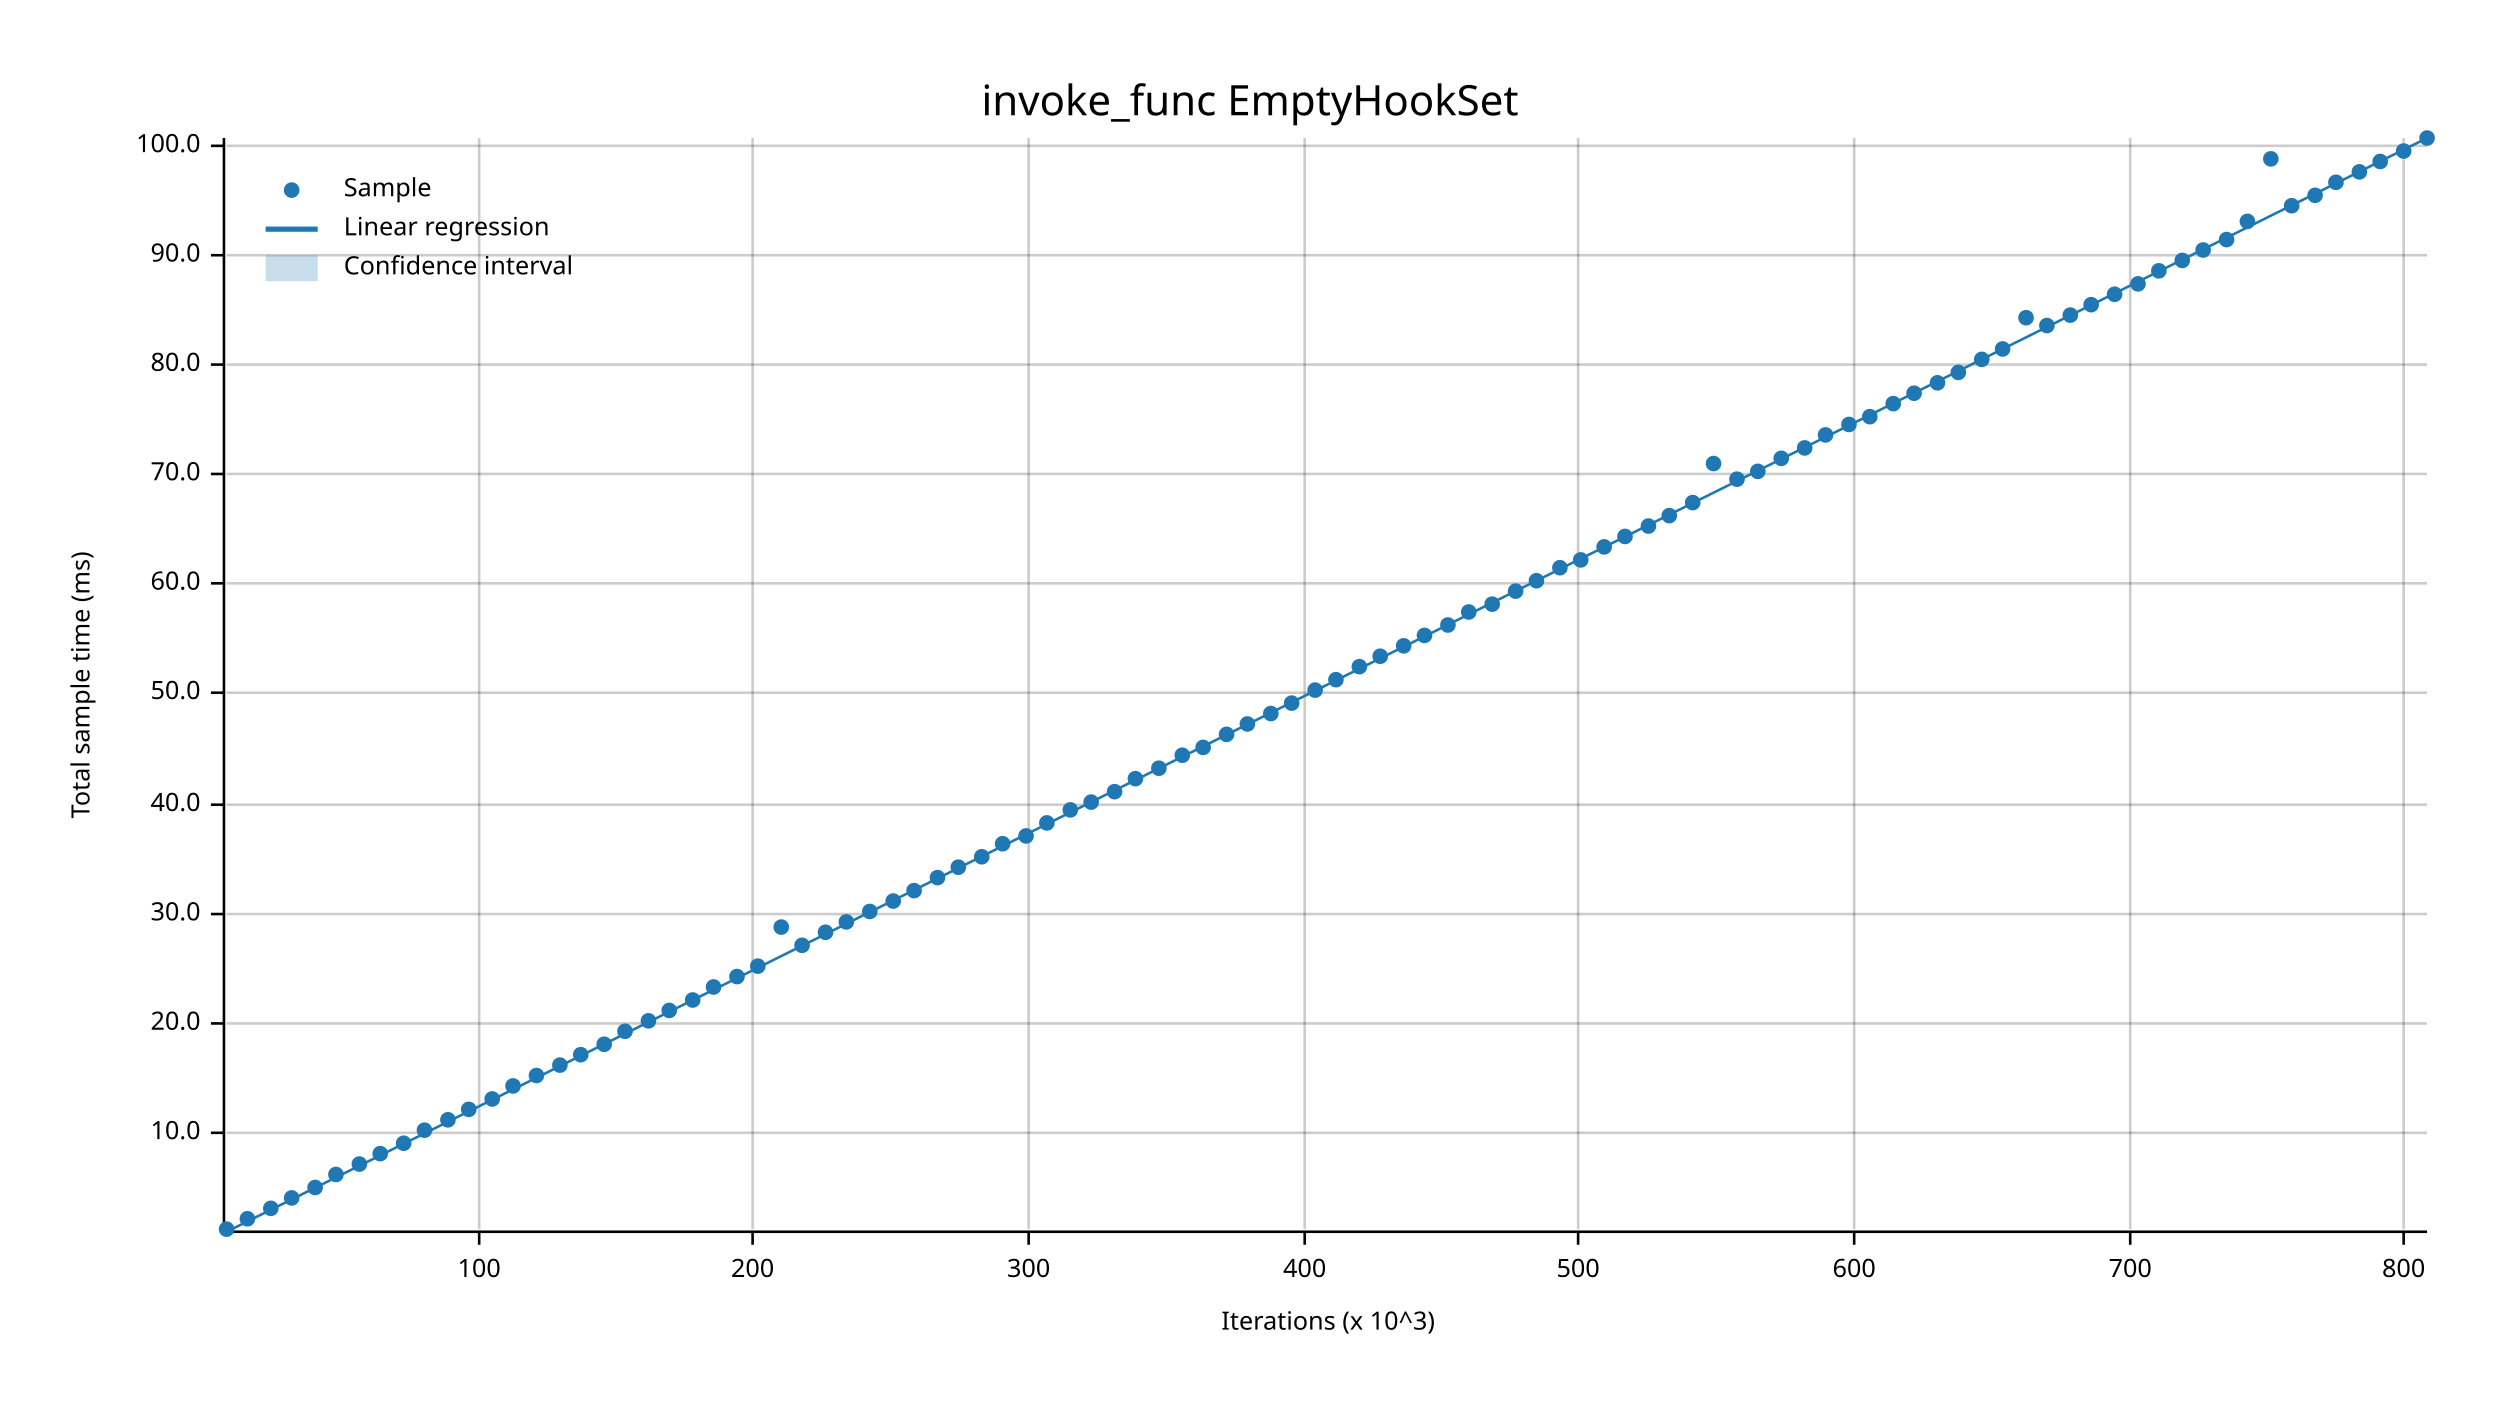
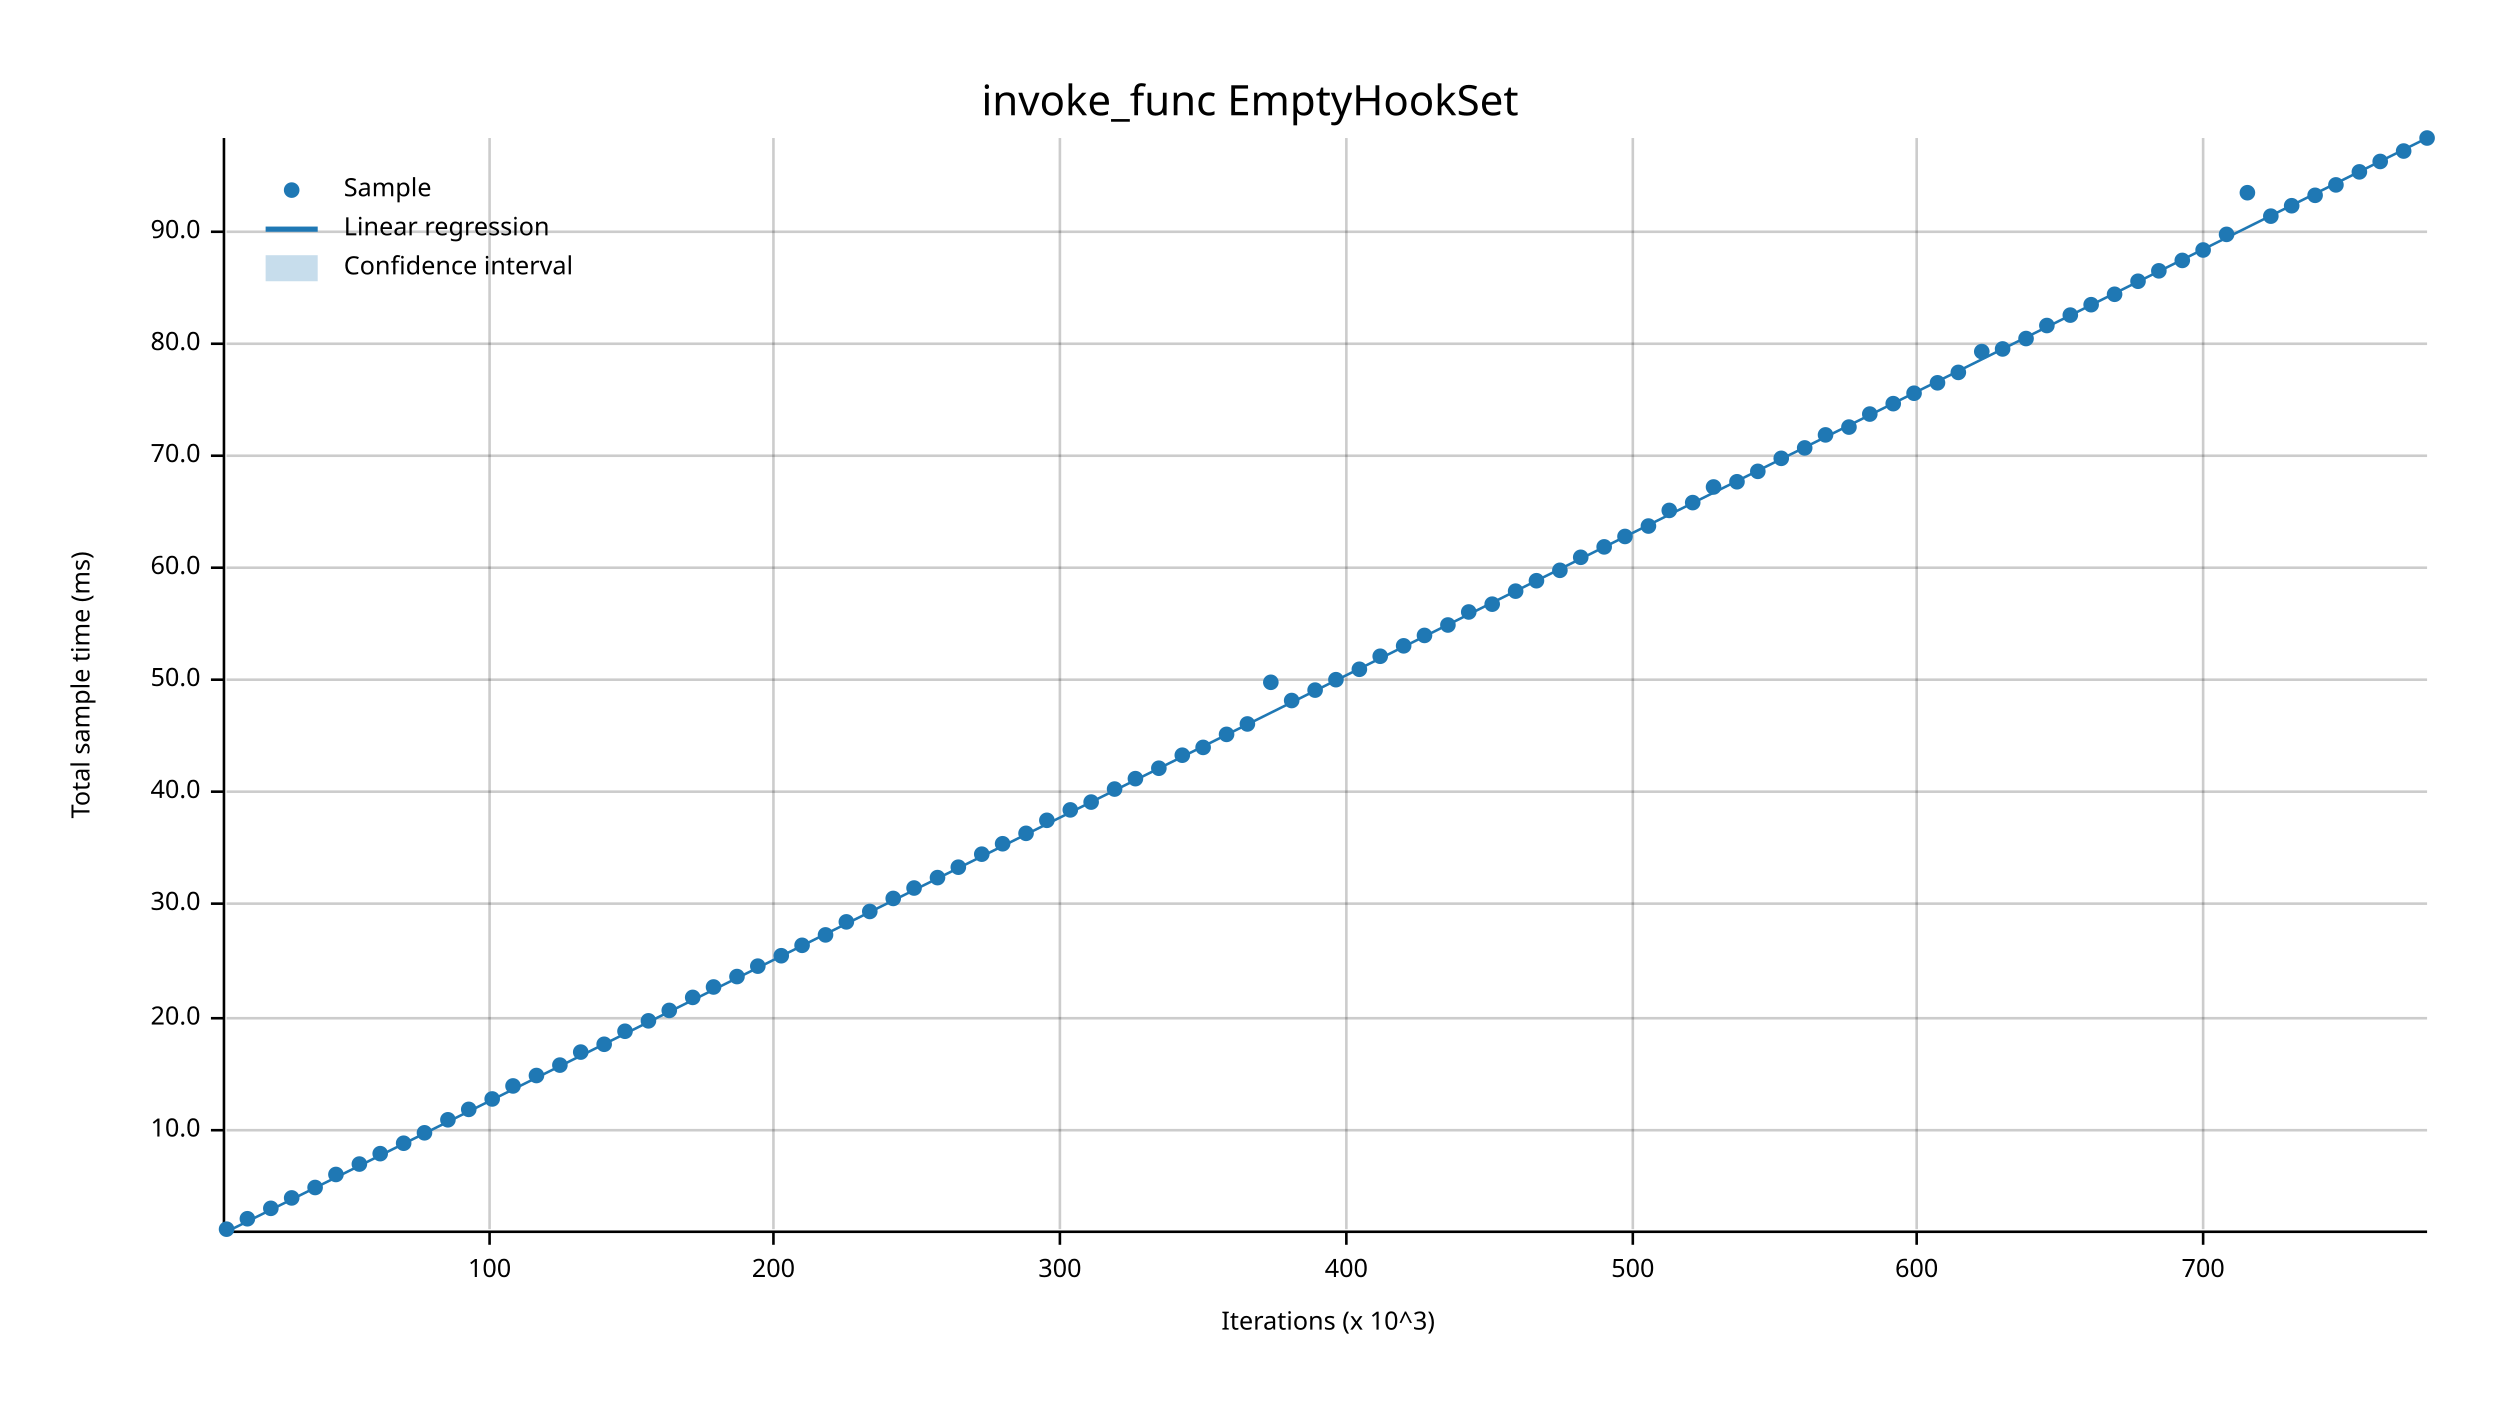
<svg xmlns="http://www.w3.org/2000/svg" width="960" height="540" viewBox="0 0 960 540">
  <text x="480" y="32" dy="0.76em" text-anchor="middle" font-family="sans-serif" font-size="16.129" opacity="1" fill="#000000">
invoke_func EmptyHookSet
</text>
  <text x="27" y="263" dy="0.76em" text-anchor="middle" font-family="sans-serif" font-size="9.677" opacity="1" fill="#000000" transform="rotate(270, 27, 263)">
Total sample time (ms)
</text>
  <text x="510" y="513" dy="-0.5ex" text-anchor="middle" font-family="sans-serif" font-size="9.677" opacity="1" fill="#000000">
Iterations (x 10^3)
</text>
-   <line opacity="0.2" stroke="#000000" stroke-width="1" x1="184" y1="472" x2="184" y2="53" />
-   <line opacity="0.2" stroke="#000000" stroke-width="1" x1="289" y1="472" x2="289" y2="53" />
-   <line opacity="0.2" stroke="#000000" stroke-width="1" x1="395" y1="472" x2="395" y2="53" />
-   <line opacity="0.2" stroke="#000000" stroke-width="1" x1="501" y1="472" x2="501" y2="53" />
-   <line opacity="0.2" stroke="#000000" stroke-width="1" x1="606" y1="472" x2="606" y2="53" />
-   <line opacity="0.2" stroke="#000000" stroke-width="1" x1="712" y1="472" x2="712" y2="53" />
-   <line opacity="0.2" stroke="#000000" stroke-width="1" x1="818" y1="472" x2="818" y2="53" />
-   <line opacity="0.2" stroke="#000000" stroke-width="1" x1="923" y1="472" x2="923" y2="53" />
-   <line opacity="0.2" stroke="#000000" stroke-width="1" x1="87" y1="435" x2="932" y2="435" />
-   <line opacity="0.2" stroke="#000000" stroke-width="1" x1="87" y1="393" x2="932" y2="393" />
-   <line opacity="0.2" stroke="#000000" stroke-width="1" x1="87" y1="351" x2="932" y2="351" />
-   <line opacity="0.2" stroke="#000000" stroke-width="1" x1="87" y1="309" x2="932" y2="309" />
-   <line opacity="0.2" stroke="#000000" stroke-width="1" x1="87" y1="266" x2="932" y2="266" />
-   <line opacity="0.2" stroke="#000000" stroke-width="1" x1="87" y1="224" x2="932" y2="224" />
-   <line opacity="0.2" stroke="#000000" stroke-width="1" x1="87" y1="182" x2="932" y2="182" />
-   <line opacity="0.2" stroke="#000000" stroke-width="1" x1="87" y1="140" x2="932" y2="140" />
-   <line opacity="0.2" stroke="#000000" stroke-width="1" x1="87" y1="98" x2="932" y2="98" />
-   <line opacity="0.2" stroke="#000000" stroke-width="1" x1="87" y1="56" x2="932" y2="56" />
+   <line opacity="0.2" stroke="#000000" stroke-width="1" x1="188" y1="472" x2="188" y2="53" />
+   <line opacity="0.2" stroke="#000000" stroke-width="1" x1="297" y1="472" x2="297" y2="53" />
+   <line opacity="0.2" stroke="#000000" stroke-width="1" x1="407" y1="472" x2="407" y2="53" />
+   <line opacity="0.2" stroke="#000000" stroke-width="1" x1="517" y1="472" x2="517" y2="53" />
+   <line opacity="0.2" stroke="#000000" stroke-width="1" x1="627" y1="472" x2="627" y2="53" />
+   <line opacity="0.2" stroke="#000000" stroke-width="1" x1="736" y1="472" x2="736" y2="53" />
+   <line opacity="0.2" stroke="#000000" stroke-width="1" x1="846" y1="472" x2="846" y2="53" />
+   <line opacity="0.2" stroke="#000000" stroke-width="1" x1="87" y1="434" x2="932" y2="434" />
+   <line opacity="0.2" stroke="#000000" stroke-width="1" x1="87" y1="391" x2="932" y2="391" />
+   <line opacity="0.2" stroke="#000000" stroke-width="1" x1="87" y1="347" x2="932" y2="347" />
+   <line opacity="0.2" stroke="#000000" stroke-width="1" x1="87" y1="304" x2="932" y2="304" />
+   <line opacity="0.2" stroke="#000000" stroke-width="1" x1="87" y1="261" x2="932" y2="261" />
+   <line opacity="0.2" stroke="#000000" stroke-width="1" x1="87" y1="218" x2="932" y2="218" />
+   <line opacity="0.2" stroke="#000000" stroke-width="1" x1="87" y1="175" x2="932" y2="175" />
+   <line opacity="0.2" stroke="#000000" stroke-width="1" x1="87" y1="132" x2="932" y2="132" />
+   <line opacity="0.2" stroke="#000000" stroke-width="1" x1="87" y1="89" x2="932" y2="89" />
  <polyline fill="none" opacity="1" stroke="#000000" stroke-width="1" points="86,53 86,472 " />
-   <text x="77" y="435" dy="0.5ex" text-anchor="end" font-family="sans-serif" font-size="9.677" opacity="1" fill="#000000">
+   <text x="77" y="434" dy="0.5ex" text-anchor="end" font-family="sans-serif" font-size="9.677" opacity="1" fill="#000000">
10.0
</text>
-   <polyline fill="none" opacity="1" stroke="#000000" stroke-width="1" points="81,435 86,435 " />
-   <text x="77" y="393" dy="0.5ex" text-anchor="end" font-family="sans-serif" font-size="9.677" opacity="1" fill="#000000">
+   <polyline fill="none" opacity="1" stroke="#000000" stroke-width="1" points="81,434 86,434 " />
+   <text x="77" y="391" dy="0.5ex" text-anchor="end" font-family="sans-serif" font-size="9.677" opacity="1" fill="#000000">
20.0
</text>
-   <polyline fill="none" opacity="1" stroke="#000000" stroke-width="1" points="81,393 86,393 " />
-   <text x="77" y="351" dy="0.5ex" text-anchor="end" font-family="sans-serif" font-size="9.677" opacity="1" fill="#000000">
+   <polyline fill="none" opacity="1" stroke="#000000" stroke-width="1" points="81,391 86,391 " />
+   <text x="77" y="347" dy="0.5ex" text-anchor="end" font-family="sans-serif" font-size="9.677" opacity="1" fill="#000000">
30.0
</text>
-   <polyline fill="none" opacity="1" stroke="#000000" stroke-width="1" points="81,351 86,351 " />
-   <text x="77" y="309" dy="0.5ex" text-anchor="end" font-family="sans-serif" font-size="9.677" opacity="1" fill="#000000">
+   <polyline fill="none" opacity="1" stroke="#000000" stroke-width="1" points="81,347 86,347 " />
+   <text x="77" y="304" dy="0.5ex" text-anchor="end" font-family="sans-serif" font-size="9.677" opacity="1" fill="#000000">
40.0
</text>
-   <polyline fill="none" opacity="1" stroke="#000000" stroke-width="1" points="81,309 86,309 " />
-   <text x="77" y="266" dy="0.5ex" text-anchor="end" font-family="sans-serif" font-size="9.677" opacity="1" fill="#000000">
+   <polyline fill="none" opacity="1" stroke="#000000" stroke-width="1" points="81,304 86,304 " />
+   <text x="77" y="261" dy="0.5ex" text-anchor="end" font-family="sans-serif" font-size="9.677" opacity="1" fill="#000000">
50.0
</text>
-   <polyline fill="none" opacity="1" stroke="#000000" stroke-width="1" points="81,266 86,266 " />
-   <text x="77" y="224" dy="0.5ex" text-anchor="end" font-family="sans-serif" font-size="9.677" opacity="1" fill="#000000">
+   <polyline fill="none" opacity="1" stroke="#000000" stroke-width="1" points="81,261 86,261 " />
+   <text x="77" y="218" dy="0.5ex" text-anchor="end" font-family="sans-serif" font-size="9.677" opacity="1" fill="#000000">
60.0
</text>
-   <polyline fill="none" opacity="1" stroke="#000000" stroke-width="1" points="81,224 86,224 " />
-   <text x="77" y="182" dy="0.5ex" text-anchor="end" font-family="sans-serif" font-size="9.677" opacity="1" fill="#000000">
+   <polyline fill="none" opacity="1" stroke="#000000" stroke-width="1" points="81,218 86,218 " />
+   <text x="77" y="175" dy="0.5ex" text-anchor="end" font-family="sans-serif" font-size="9.677" opacity="1" fill="#000000">
70.0
</text>
-   <polyline fill="none" opacity="1" stroke="#000000" stroke-width="1" points="81,182 86,182 " />
-   <text x="77" y="140" dy="0.5ex" text-anchor="end" font-family="sans-serif" font-size="9.677" opacity="1" fill="#000000">
+   <polyline fill="none" opacity="1" stroke="#000000" stroke-width="1" points="81,175 86,175 " />
+   <text x="77" y="132" dy="0.5ex" text-anchor="end" font-family="sans-serif" font-size="9.677" opacity="1" fill="#000000">
80.0
</text>
-   <polyline fill="none" opacity="1" stroke="#000000" stroke-width="1" points="81,140 86,140 " />
-   <text x="77" y="98" dy="0.5ex" text-anchor="end" font-family="sans-serif" font-size="9.677" opacity="1" fill="#000000">
+   <polyline fill="none" opacity="1" stroke="#000000" stroke-width="1" points="81,132 86,132 " />
+   <text x="77" y="89" dy="0.5ex" text-anchor="end" font-family="sans-serif" font-size="9.677" opacity="1" fill="#000000">
90.0
</text>
-   <polyline fill="none" opacity="1" stroke="#000000" stroke-width="1" points="81,98 86,98 " />
-   <text x="77" y="56" dy="0.5ex" text-anchor="end" font-family="sans-serif" font-size="9.677" opacity="1" fill="#000000">
- 100.0
- </text>
-   <polyline fill="none" opacity="1" stroke="#000000" stroke-width="1" points="81,56 86,56 " />
+   <polyline fill="none" opacity="1" stroke="#000000" stroke-width="1" points="81,89 86,89 " />
  <polyline fill="none" opacity="1" stroke="#000000" stroke-width="1" points="87,473 932,473 " />
-   <text x="184" y="483" dy="0.76em" text-anchor="middle" font-family="sans-serif" font-size="9.677" opacity="1" fill="#000000">
+   <text x="188" y="483" dy="0.76em" text-anchor="middle" font-family="sans-serif" font-size="9.677" opacity="1" fill="#000000">
100
</text>
-   <polyline fill="none" opacity="1" stroke="#000000" stroke-width="1" points="184,473 184,478 " />
-   <text x="289" y="483" dy="0.76em" text-anchor="middle" font-family="sans-serif" font-size="9.677" opacity="1" fill="#000000">
+   <polyline fill="none" opacity="1" stroke="#000000" stroke-width="1" points="188,473 188,478 " />
+   <text x="297" y="483" dy="0.76em" text-anchor="middle" font-family="sans-serif" font-size="9.677" opacity="1" fill="#000000">
200
</text>
-   <polyline fill="none" opacity="1" stroke="#000000" stroke-width="1" points="289,473 289,478 " />
-   <text x="395" y="483" dy="0.76em" text-anchor="middle" font-family="sans-serif" font-size="9.677" opacity="1" fill="#000000">
+   <polyline fill="none" opacity="1" stroke="#000000" stroke-width="1" points="297,473 297,478 " />
+   <text x="407" y="483" dy="0.76em" text-anchor="middle" font-family="sans-serif" font-size="9.677" opacity="1" fill="#000000">
300
</text>
-   <polyline fill="none" opacity="1" stroke="#000000" stroke-width="1" points="395,473 395,478 " />
-   <text x="501" y="483" dy="0.76em" text-anchor="middle" font-family="sans-serif" font-size="9.677" opacity="1" fill="#000000">
+   <polyline fill="none" opacity="1" stroke="#000000" stroke-width="1" points="407,473 407,478 " />
+   <text x="517" y="483" dy="0.76em" text-anchor="middle" font-family="sans-serif" font-size="9.677" opacity="1" fill="#000000">
400
</text>
-   <polyline fill="none" opacity="1" stroke="#000000" stroke-width="1" points="501,473 501,478 " />
-   <text x="606" y="483" dy="0.76em" text-anchor="middle" font-family="sans-serif" font-size="9.677" opacity="1" fill="#000000">
+   <polyline fill="none" opacity="1" stroke="#000000" stroke-width="1" points="517,473 517,478 " />
+   <text x="627" y="483" dy="0.76em" text-anchor="middle" font-family="sans-serif" font-size="9.677" opacity="1" fill="#000000">
500
</text>
-   <polyline fill="none" opacity="1" stroke="#000000" stroke-width="1" points="606,473 606,478 " />
-   <text x="712" y="483" dy="0.76em" text-anchor="middle" font-family="sans-serif" font-size="9.677" opacity="1" fill="#000000">
+   <polyline fill="none" opacity="1" stroke="#000000" stroke-width="1" points="627,473 627,478 " />
+   <text x="736" y="483" dy="0.76em" text-anchor="middle" font-family="sans-serif" font-size="9.677" opacity="1" fill="#000000">
600
</text>
-   <polyline fill="none" opacity="1" stroke="#000000" stroke-width="1" points="712,473 712,478 " />
-   <text x="818" y="483" dy="0.76em" text-anchor="middle" font-family="sans-serif" font-size="9.677" opacity="1" fill="#000000">
+   <polyline fill="none" opacity="1" stroke="#000000" stroke-width="1" points="736,473 736,478 " />
+   <text x="846" y="483" dy="0.76em" text-anchor="middle" font-family="sans-serif" font-size="9.677" opacity="1" fill="#000000">
700
</text>
-   <polyline fill="none" opacity="1" stroke="#000000" stroke-width="1" points="818,473 818,478 " />
-   <text x="923" y="483" dy="0.76em" text-anchor="middle" font-family="sans-serif" font-size="9.677" opacity="1" fill="#000000">
- 800
- </text>
-   <polyline fill="none" opacity="1" stroke="#000000" stroke-width="1" points="923,473 923,478 " />
+   <polyline fill="none" opacity="1" stroke="#000000" stroke-width="1" points="846,473 846,478 " />
  <circle cx="87" cy="472" r="3" opacity="1" fill="#1F78B4" stroke="none" stroke-width="1" />
  <circle cx="95" cy="468" r="3" opacity="1" fill="#1F78B4" stroke="none" stroke-width="1" />
  <circle cx="104" cy="464" r="3" opacity="1" fill="#1F78B4" stroke="none" stroke-width="1" />
  <circle cx="112" cy="460" r="3" opacity="1" fill="#1F78B4" stroke="none" stroke-width="1" />
  <circle cx="121" cy="456" r="3" opacity="1" fill="#1F78B4" stroke="none" stroke-width="1" />
  <circle cx="129" cy="451" r="3" opacity="1" fill="#1F78B4" stroke="none" stroke-width="1" />
  <circle cx="138" cy="447" r="3" opacity="1" fill="#1F78B4" stroke="none" stroke-width="1" />
  <circle cx="146" cy="443" r="3" opacity="1" fill="#1F78B4" stroke="none" stroke-width="1" />
  <circle cx="155" cy="439" r="3" opacity="1" fill="#1F78B4" stroke="none" stroke-width="1" />
-   <circle cx="163" cy="434" r="3" opacity="1" fill="#1F78B4" stroke="none" stroke-width="1" />
+   <circle cx="163" cy="435" r="3" opacity="1" fill="#1F78B4" stroke="none" stroke-width="1" />
  <circle cx="172" cy="430" r="3" opacity="1" fill="#1F78B4" stroke="none" stroke-width="1" />
  <circle cx="180" cy="426" r="3" opacity="1" fill="#1F78B4" stroke="none" stroke-width="1" />
  <circle cx="189" cy="422" r="3" opacity="1" fill="#1F78B4" stroke="none" stroke-width="1" />
  <circle cx="197" cy="417" r="3" opacity="1" fill="#1F78B4" stroke="none" stroke-width="1" />
  <circle cx="206" cy="413" r="3" opacity="1" fill="#1F78B4" stroke="none" stroke-width="1" />
  <circle cx="215" cy="409" r="3" opacity="1" fill="#1F78B4" stroke="none" stroke-width="1" />
-   <circle cx="223" cy="405" r="3" opacity="1" fill="#1F78B4" stroke="none" stroke-width="1" />
+   <circle cx="223" cy="404" r="3" opacity="1" fill="#1F78B4" stroke="none" stroke-width="1" />
  <circle cx="232" cy="401" r="3" opacity="1" fill="#1F78B4" stroke="none" stroke-width="1" />
  <circle cx="240" cy="396" r="3" opacity="1" fill="#1F78B4" stroke="none" stroke-width="1" />
  <circle cx="249" cy="392" r="3" opacity="1" fill="#1F78B4" stroke="none" stroke-width="1" />
  <circle cx="257" cy="388" r="3" opacity="1" fill="#1F78B4" stroke="none" stroke-width="1" />
-   <circle cx="266" cy="384" r="3" opacity="1" fill="#1F78B4" stroke="none" stroke-width="1" />
+   <circle cx="266" cy="383" r="3" opacity="1" fill="#1F78B4" stroke="none" stroke-width="1" />
  <circle cx="274" cy="379" r="3" opacity="1" fill="#1F78B4" stroke="none" stroke-width="1" />
  <circle cx="283" cy="375" r="3" opacity="1" fill="#1F78B4" stroke="none" stroke-width="1" />
  <circle cx="291" cy="371" r="3" opacity="1" fill="#1F78B4" stroke="none" stroke-width="1" />
-   <circle cx="300" cy="356" r="3" opacity="1" fill="#1F78B4" stroke="none" stroke-width="1" />
+   <circle cx="300" cy="367" r="3" opacity="1" fill="#1F78B4" stroke="none" stroke-width="1" />
  <circle cx="308" cy="363" r="3" opacity="1" fill="#1F78B4" stroke="none" stroke-width="1" />
-   <circle cx="317" cy="358" r="3" opacity="1" fill="#1F78B4" stroke="none" stroke-width="1" />
+   <circle cx="317" cy="359" r="3" opacity="1" fill="#1F78B4" stroke="none" stroke-width="1" />
  <circle cx="325" cy="354" r="3" opacity="1" fill="#1F78B4" stroke="none" stroke-width="1" />
  <circle cx="334" cy="350" r="3" opacity="1" fill="#1F78B4" stroke="none" stroke-width="1" />
-   <circle cx="343" cy="346" r="3" opacity="1" fill="#1F78B4" stroke="none" stroke-width="1" />
-   <circle cx="351" cy="342" r="3" opacity="1" fill="#1F78B4" stroke="none" stroke-width="1" />
+   <circle cx="343" cy="345" r="3" opacity="1" fill="#1F78B4" stroke="none" stroke-width="1" />
+   <circle cx="351" cy="341" r="3" opacity="1" fill="#1F78B4" stroke="none" stroke-width="1" />
  <circle cx="360" cy="337" r="3" opacity="1" fill="#1F78B4" stroke="none" stroke-width="1" />
  <circle cx="368" cy="333" r="3" opacity="1" fill="#1F78B4" stroke="none" stroke-width="1" />
-   <circle cx="377" cy="329" r="3" opacity="1" fill="#1F78B4" stroke="none" stroke-width="1" />
+   <circle cx="377" cy="328" r="3" opacity="1" fill="#1F78B4" stroke="none" stroke-width="1" />
  <circle cx="385" cy="324" r="3" opacity="1" fill="#1F78B4" stroke="none" stroke-width="1" />
-   <circle cx="394" cy="321" r="3" opacity="1" fill="#1F78B4" stroke="none" stroke-width="1" />
-   <circle cx="402" cy="316" r="3" opacity="1" fill="#1F78B4" stroke="none" stroke-width="1" />
+   <circle cx="394" cy="320" r="3" opacity="1" fill="#1F78B4" stroke="none" stroke-width="1" />
+   <circle cx="402" cy="315" r="3" opacity="1" fill="#1F78B4" stroke="none" stroke-width="1" />
  <circle cx="411" cy="311" r="3" opacity="1" fill="#1F78B4" stroke="none" stroke-width="1" />
  <circle cx="419" cy="308" r="3" opacity="1" fill="#1F78B4" stroke="none" stroke-width="1" />
-   <circle cx="428" cy="304" r="3" opacity="1" fill="#1F78B4" stroke="none" stroke-width="1" />
+   <circle cx="428" cy="303" r="3" opacity="1" fill="#1F78B4" stroke="none" stroke-width="1" />
  <circle cx="436" cy="299" r="3" opacity="1" fill="#1F78B4" stroke="none" stroke-width="1" />
  <circle cx="445" cy="295" r="3" opacity="1" fill="#1F78B4" stroke="none" stroke-width="1" />
  <circle cx="454" cy="290" r="3" opacity="1" fill="#1F78B4" stroke="none" stroke-width="1" />
  <circle cx="462" cy="287" r="3" opacity="1" fill="#1F78B4" stroke="none" stroke-width="1" />
  <circle cx="471" cy="282" r="3" opacity="1" fill="#1F78B4" stroke="none" stroke-width="1" />
  <circle cx="479" cy="278" r="3" opacity="1" fill="#1F78B4" stroke="none" stroke-width="1" />
-   <circle cx="488" cy="274" r="3" opacity="1" fill="#1F78B4" stroke="none" stroke-width="1" />
-   <circle cx="496" cy="270" r="3" opacity="1" fill="#1F78B4" stroke="none" stroke-width="1" />
+   <circle cx="488" cy="262" r="3" opacity="1" fill="#1F78B4" stroke="none" stroke-width="1" />
+   <circle cx="496" cy="269" r="3" opacity="1" fill="#1F78B4" stroke="none" stroke-width="1" />
  <circle cx="505" cy="265" r="3" opacity="1" fill="#1F78B4" stroke="none" stroke-width="1" />
  <circle cx="513" cy="261" r="3" opacity="1" fill="#1F78B4" stroke="none" stroke-width="1" />
-   <circle cx="522" cy="256" r="3" opacity="1" fill="#1F78B4" stroke="none" stroke-width="1" />
+   <circle cx="522" cy="257" r="3" opacity="1" fill="#1F78B4" stroke="none" stroke-width="1" />
  <circle cx="530" cy="252" r="3" opacity="1" fill="#1F78B4" stroke="none" stroke-width="1" />
  <circle cx="539" cy="248" r="3" opacity="1" fill="#1F78B4" stroke="none" stroke-width="1" />
  <circle cx="547" cy="244" r="3" opacity="1" fill="#1F78B4" stroke="none" stroke-width="1" />
  <circle cx="556" cy="240" r="3" opacity="1" fill="#1F78B4" stroke="none" stroke-width="1" />
  <circle cx="564" cy="235" r="3" opacity="1" fill="#1F78B4" stroke="none" stroke-width="1" />
  <circle cx="573" cy="232" r="3" opacity="1" fill="#1F78B4" stroke="none" stroke-width="1" />
  <circle cx="582" cy="227" r="3" opacity="1" fill="#1F78B4" stroke="none" stroke-width="1" />
  <circle cx="590" cy="223" r="3" opacity="1" fill="#1F78B4" stroke="none" stroke-width="1" />
-   <circle cx="599" cy="218" r="3" opacity="1" fill="#1F78B4" stroke="none" stroke-width="1" />
-   <circle cx="607" cy="215" r="3" opacity="1" fill="#1F78B4" stroke="none" stroke-width="1" />
+   <circle cx="599" cy="219" r="3" opacity="1" fill="#1F78B4" stroke="none" stroke-width="1" />
+   <circle cx="607" cy="214" r="3" opacity="1" fill="#1F78B4" stroke="none" stroke-width="1" />
  <circle cx="616" cy="210" r="3" opacity="1" fill="#1F78B4" stroke="none" stroke-width="1" />
  <circle cx="624" cy="206" r="3" opacity="1" fill="#1F78B4" stroke="none" stroke-width="1" />
  <circle cx="633" cy="202" r="3" opacity="1" fill="#1F78B4" stroke="none" stroke-width="1" />
-   <circle cx="641" cy="198" r="3" opacity="1" fill="#1F78B4" stroke="none" stroke-width="1" />
+   <circle cx="641" cy="196" r="3" opacity="1" fill="#1F78B4" stroke="none" stroke-width="1" />
  <circle cx="650" cy="193" r="3" opacity="1" fill="#1F78B4" stroke="none" stroke-width="1" />
-   <circle cx="658" cy="178" r="3" opacity="1" fill="#1F78B4" stroke="none" stroke-width="1" />
-   <circle cx="667" cy="184" r="3" opacity="1" fill="#1F78B4" stroke="none" stroke-width="1" />
+   <circle cx="658" cy="187" r="3" opacity="1" fill="#1F78B4" stroke="none" stroke-width="1" />
+   <circle cx="667" cy="185" r="3" opacity="1" fill="#1F78B4" stroke="none" stroke-width="1" />
  <circle cx="675" cy="181" r="3" opacity="1" fill="#1F78B4" stroke="none" stroke-width="1" />
  <circle cx="684" cy="176" r="3" opacity="1" fill="#1F78B4" stroke="none" stroke-width="1" />
  <circle cx="693" cy="172" r="3" opacity="1" fill="#1F78B4" stroke="none" stroke-width="1" />
  <circle cx="701" cy="167" r="3" opacity="1" fill="#1F78B4" stroke="none" stroke-width="1" />
-   <circle cx="710" cy="163" r="3" opacity="1" fill="#1F78B4" stroke="none" stroke-width="1" />
-   <circle cx="718" cy="160" r="3" opacity="1" fill="#1F78B4" stroke="none" stroke-width="1" />
+   <circle cx="710" cy="164" r="3" opacity="1" fill="#1F78B4" stroke="none" stroke-width="1" />
+   <circle cx="718" cy="159" r="3" opacity="1" fill="#1F78B4" stroke="none" stroke-width="1" />
  <circle cx="727" cy="155" r="3" opacity="1" fill="#1F78B4" stroke="none" stroke-width="1" />
  <circle cx="735" cy="151" r="3" opacity="1" fill="#1F78B4" stroke="none" stroke-width="1" />
  <circle cx="744" cy="147" r="3" opacity="1" fill="#1F78B4" stroke="none" stroke-width="1" />
  <circle cx="752" cy="143" r="3" opacity="1" fill="#1F78B4" stroke="none" stroke-width="1" />
-   <circle cx="761" cy="138" r="3" opacity="1" fill="#1F78B4" stroke="none" stroke-width="1" />
+   <circle cx="761" cy="135" r="3" opacity="1" fill="#1F78B4" stroke="none" stroke-width="1" />
  <circle cx="769" cy="134" r="3" opacity="1" fill="#1F78B4" stroke="none" stroke-width="1" />
-   <circle cx="778" cy="122" r="3" opacity="1" fill="#1F78B4" stroke="none" stroke-width="1" />
+   <circle cx="778" cy="130" r="3" opacity="1" fill="#1F78B4" stroke="none" stroke-width="1" />
  <circle cx="786" cy="125" r="3" opacity="1" fill="#1F78B4" stroke="none" stroke-width="1" />
  <circle cx="795" cy="121" r="3" opacity="1" fill="#1F78B4" stroke="none" stroke-width="1" />
  <circle cx="803" cy="117" r="3" opacity="1" fill="#1F78B4" stroke="none" stroke-width="1" />
  <circle cx="812" cy="113" r="3" opacity="1" fill="#1F78B4" stroke="none" stroke-width="1" />
-   <circle cx="821" cy="109" r="3" opacity="1" fill="#1F78B4" stroke="none" stroke-width="1" />
+   <circle cx="821" cy="108" r="3" opacity="1" fill="#1F78B4" stroke="none" stroke-width="1" />
  <circle cx="829" cy="104" r="3" opacity="1" fill="#1F78B4" stroke="none" stroke-width="1" />
  <circle cx="838" cy="100" r="3" opacity="1" fill="#1F78B4" stroke="none" stroke-width="1" />
  <circle cx="846" cy="96" r="3" opacity="1" fill="#1F78B4" stroke="none" stroke-width="1" />
-   <circle cx="855" cy="92" r="3" opacity="1" fill="#1F78B4" stroke="none" stroke-width="1" />
-   <circle cx="863" cy="85" r="3" opacity="1" fill="#1F78B4" stroke="none" stroke-width="1" />
-   <circle cx="872" cy="61" r="3" opacity="1" fill="#1F78B4" stroke="none" stroke-width="1" />
+   <circle cx="855" cy="90" r="3" opacity="1" fill="#1F78B4" stroke="none" stroke-width="1" />
+   <circle cx="863" cy="74" r="3" opacity="1" fill="#1F78B4" stroke="none" stroke-width="1" />
+   <circle cx="872" cy="83" r="3" opacity="1" fill="#1F78B4" stroke="none" stroke-width="1" />
  <circle cx="880" cy="79" r="3" opacity="1" fill="#1F78B4" stroke="none" stroke-width="1" />
  <circle cx="889" cy="75" r="3" opacity="1" fill="#1F78B4" stroke="none" stroke-width="1" />
-   <circle cx="897" cy="70" r="3" opacity="1" fill="#1F78B4" stroke="none" stroke-width="1" />
+   <circle cx="897" cy="71" r="3" opacity="1" fill="#1F78B4" stroke="none" stroke-width="1" />
  <circle cx="906" cy="66" r="3" opacity="1" fill="#1F78B4" stroke="none" stroke-width="1" />
  <circle cx="914" cy="62" r="3" opacity="1" fill="#1F78B4" stroke="none" stroke-width="1" />
  <circle cx="923" cy="58" r="3" opacity="1" fill="#1F78B4" stroke="none" stroke-width="1" />
  <circle cx="932" cy="53" r="3" opacity="1" fill="#1F78B4" stroke="none" stroke-width="1" />
  <polyline fill="none" opacity="1" stroke="#1F78B4" stroke-width="1" points="87,473 932,53 " />
  <polygon opacity="0.25" fill="#1F78B4" points="87,473 932,53 932,53 " />
  <text x="132" y="68" dy="0.76em" text-anchor="start" font-family="sans-serif" font-size="9.677" opacity="1" fill="#000000">
Sample
</text>
  <text x="132" y="83" dy="0.76em" text-anchor="start" font-family="sans-serif" font-size="9.677" opacity="1" fill="#000000">
Linear regression
</text>
  <text x="132" y="98" dy="0.76em" text-anchor="start" font-family="sans-serif" font-size="9.677" opacity="1" fill="#000000">
Confidence interval
</text>
  <circle cx="112" cy="73" r="3" opacity="1" fill="#1F78B4" stroke="none" stroke-width="1" />
  <polyline fill="none" opacity="1" stroke="#1F78B4" stroke-width="2" points="102,88 122,88 " />
  <rect x="102" y="98" width="20" height="10" opacity="0.25" fill="#1F78B4" stroke="none" />
</svg>
